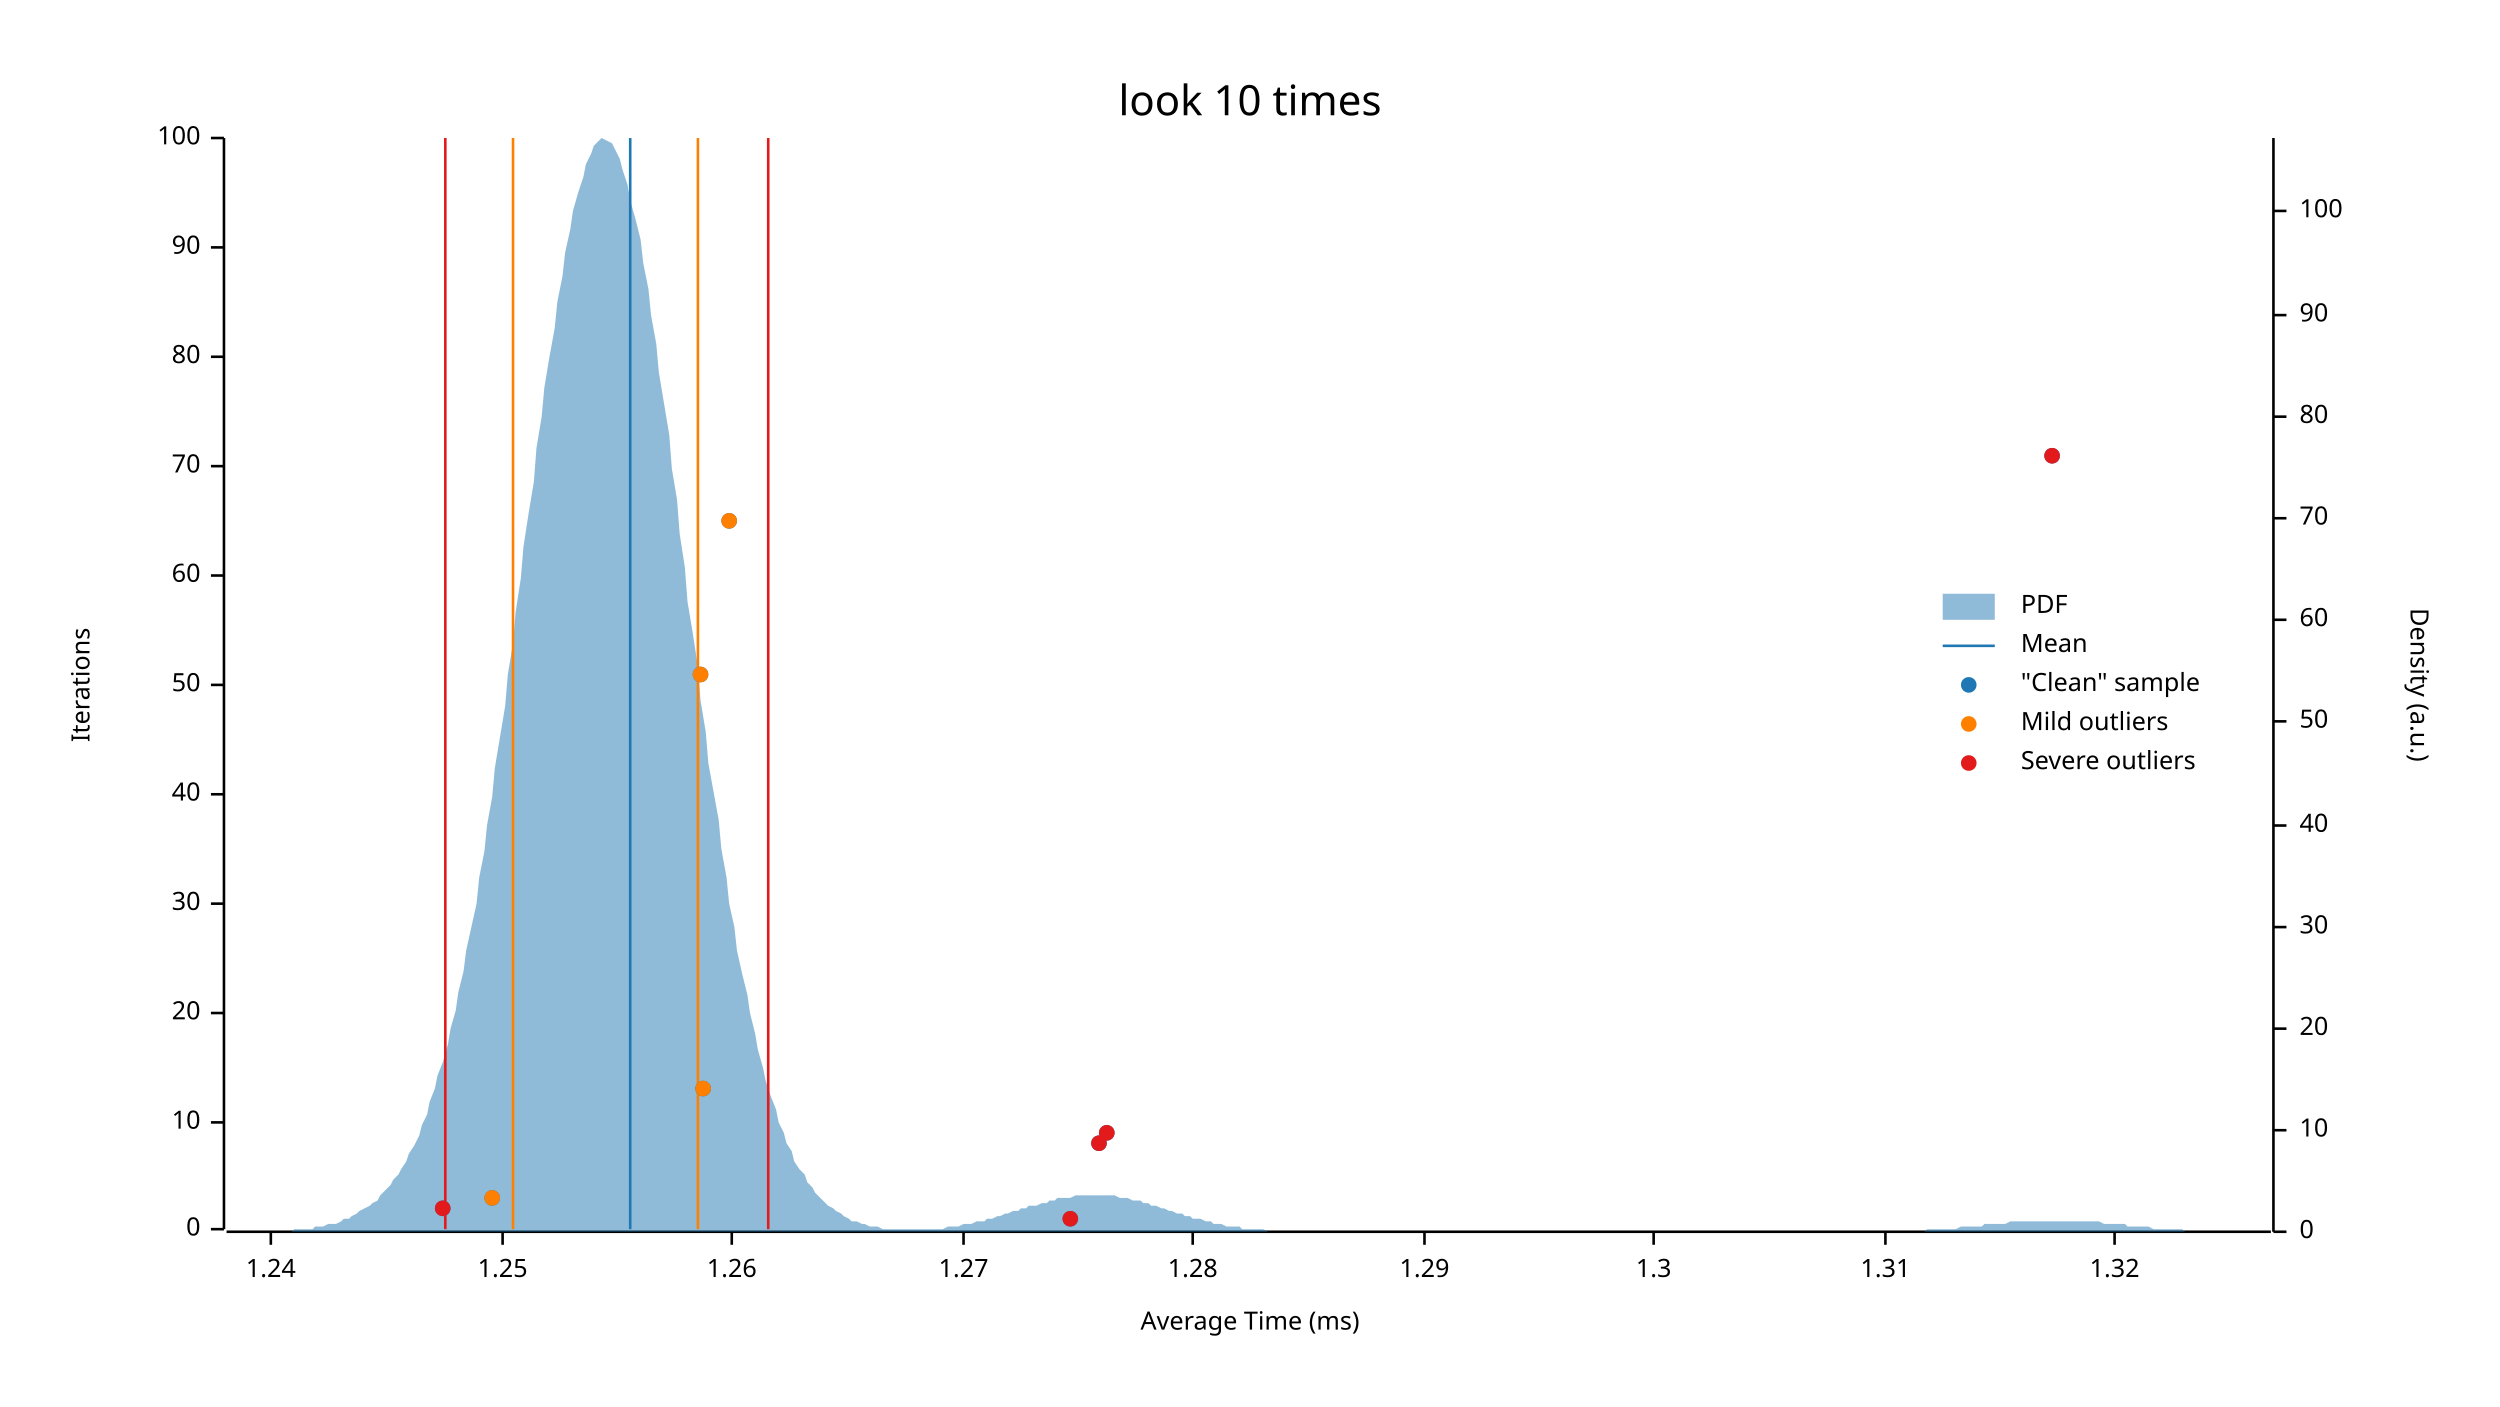
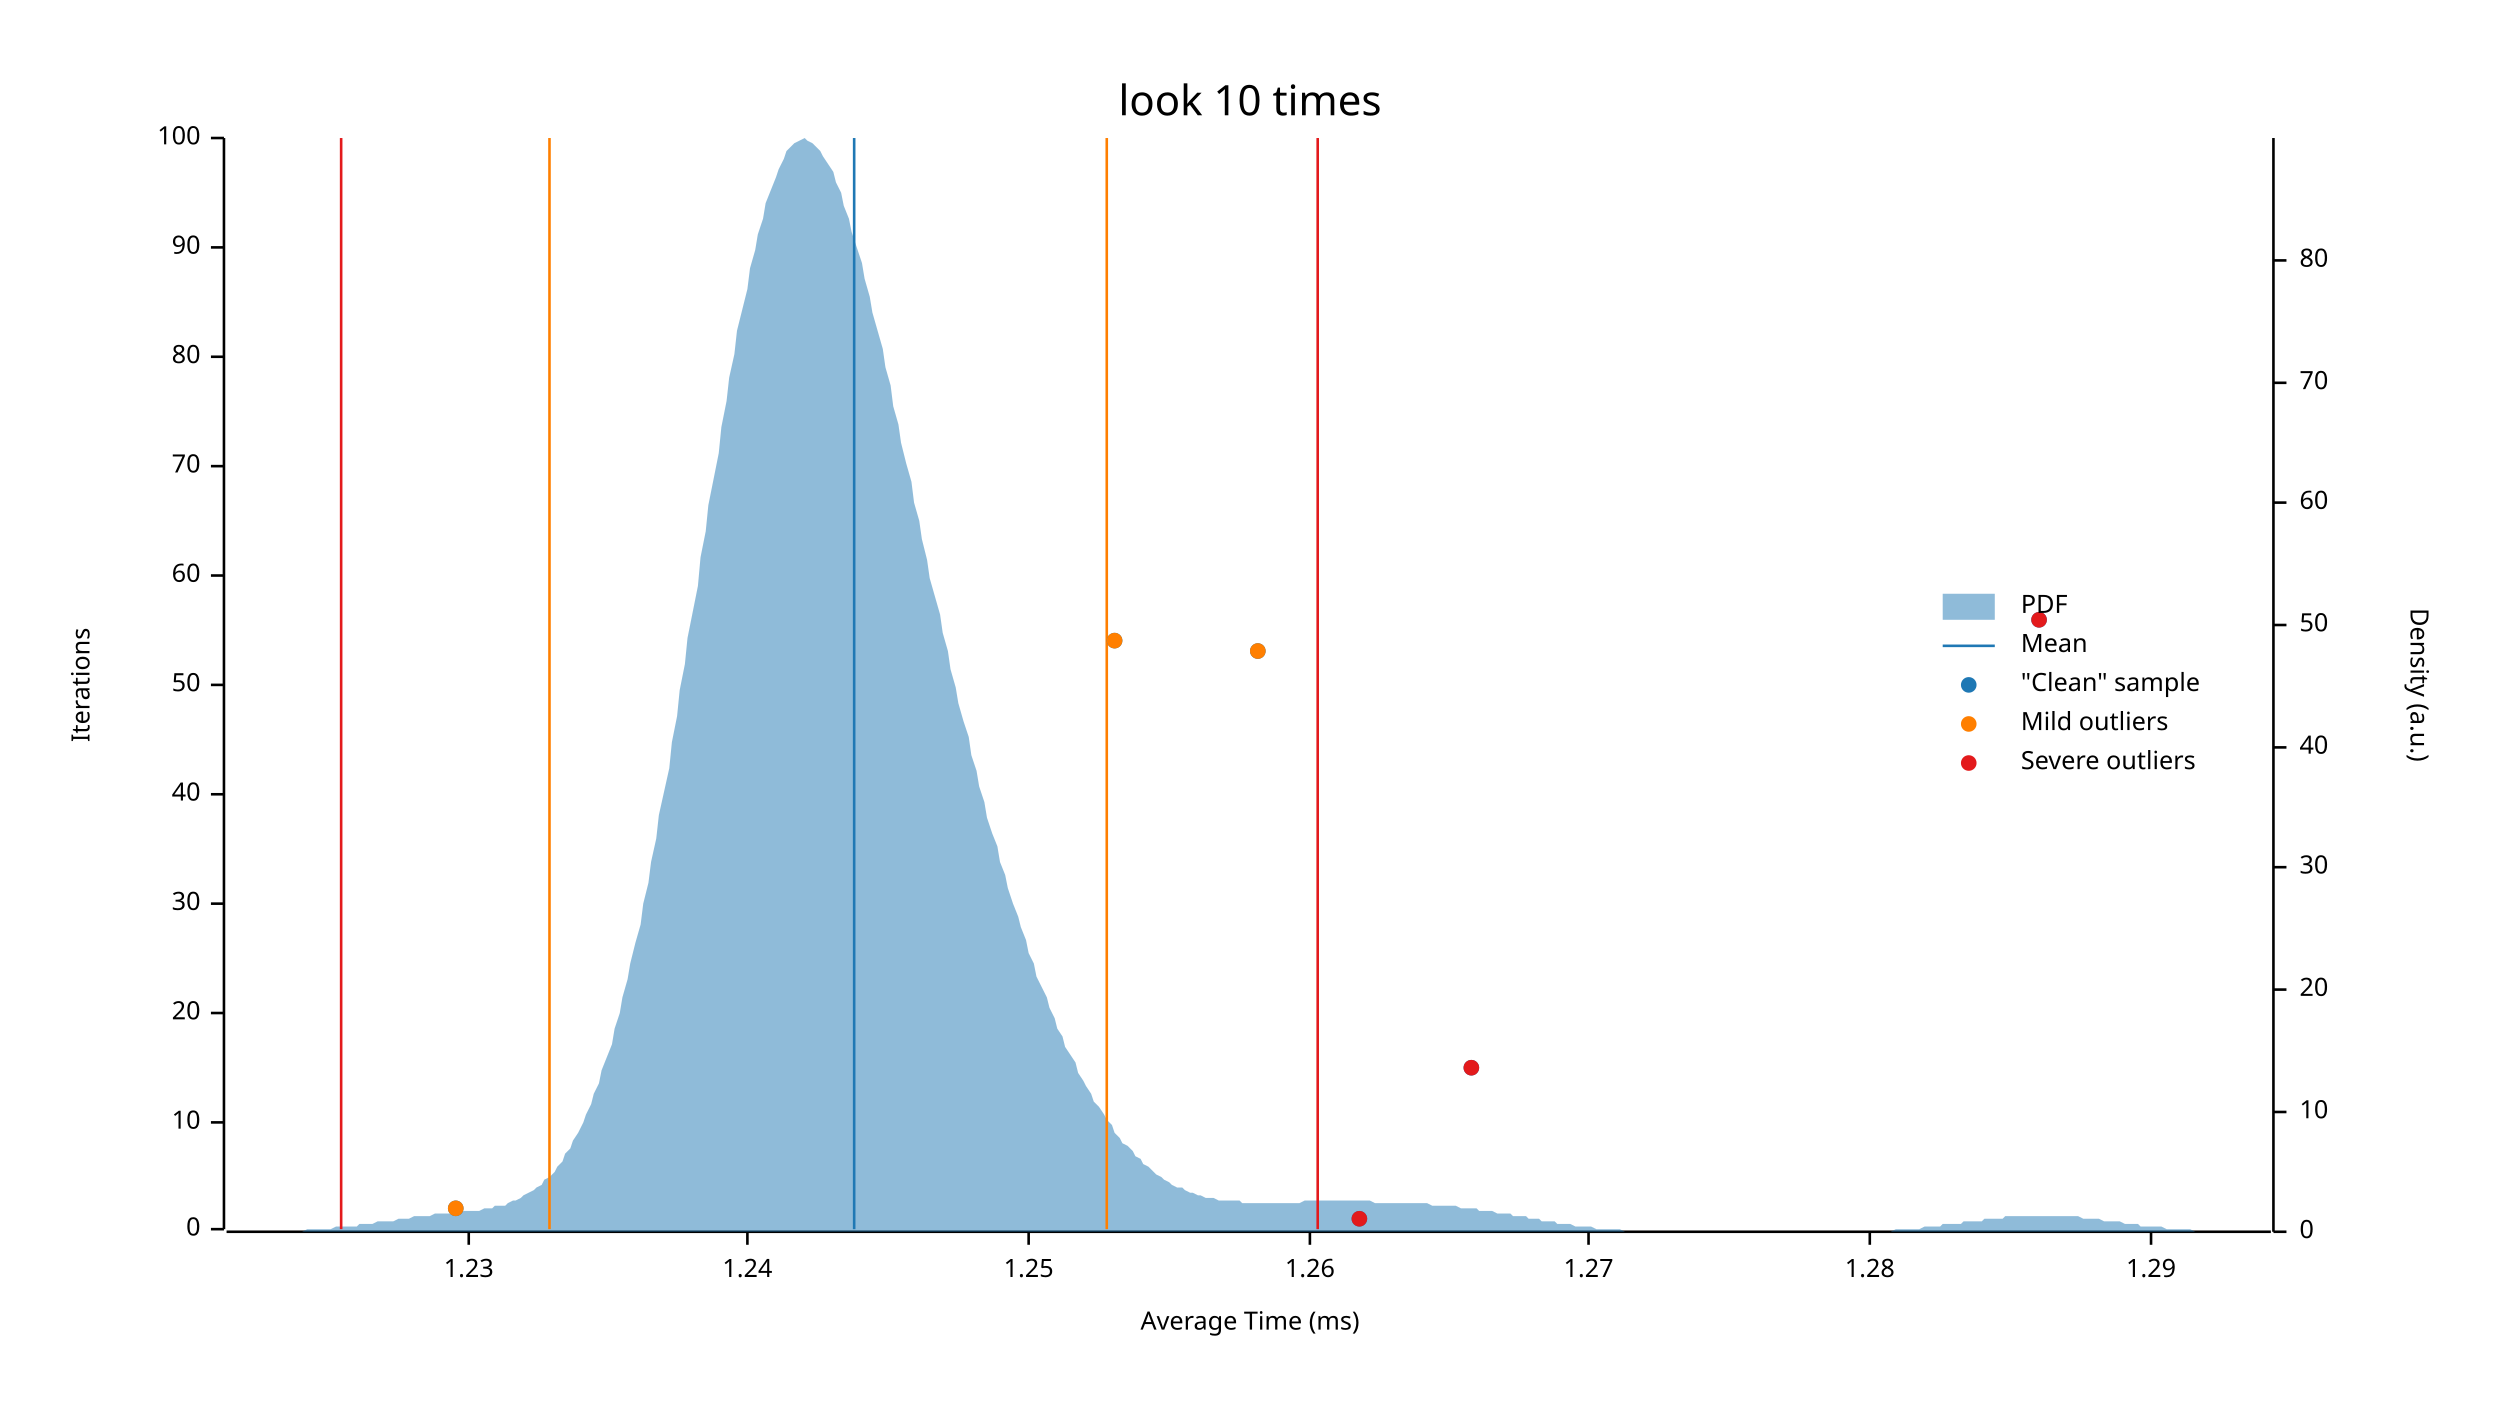
<svg xmlns="http://www.w3.org/2000/svg" width="960" height="540" viewBox="0 0 960 540">
  <text x="480" y="32" dy="0.76em" text-anchor="middle" font-family="sans-serif" font-size="16.129" opacity="1" fill="#000000">
look 10 times
</text>
  <text x="27" y="263" dy="0.76em" text-anchor="middle" font-family="sans-serif" font-size="9.677" opacity="1" fill="#000000" transform="rotate(270, 27, 263)">
Iterations
</text>
  <text x="480" y="513" dy="-0.5ex" text-anchor="middle" font-family="sans-serif" font-size="9.677" opacity="1" fill="#000000">
Average Time (ms)
</text>
  <polyline fill="none" opacity="1" stroke="#000000" stroke-width="1" points="86,53 86,472 " />
  <text x="77" y="472" dy="0.5ex" text-anchor="end" font-family="sans-serif" font-size="9.677" opacity="1" fill="#000000">
0
</text>
  <polyline fill="none" opacity="1" stroke="#000000" stroke-width="1" points="81,472 86,472 " />
  <text x="77" y="431" dy="0.5ex" text-anchor="end" font-family="sans-serif" font-size="9.677" opacity="1" fill="#000000">
10
</text>
  <polyline fill="none" opacity="1" stroke="#000000" stroke-width="1" points="81,431 86,431 " />
  <text x="77" y="389" dy="0.5ex" text-anchor="end" font-family="sans-serif" font-size="9.677" opacity="1" fill="#000000">
20
</text>
  <polyline fill="none" opacity="1" stroke="#000000" stroke-width="1" points="81,389 86,389 " />
  <text x="77" y="347" dy="0.5ex" text-anchor="end" font-family="sans-serif" font-size="9.677" opacity="1" fill="#000000">
30
</text>
  <polyline fill="none" opacity="1" stroke="#000000" stroke-width="1" points="81,347 86,347 " />
  <text x="77" y="305" dy="0.5ex" text-anchor="end" font-family="sans-serif" font-size="9.677" opacity="1" fill="#000000">
40
</text>
  <polyline fill="none" opacity="1" stroke="#000000" stroke-width="1" points="81,305 86,305 " />
  <text x="77" y="263" dy="0.5ex" text-anchor="end" font-family="sans-serif" font-size="9.677" opacity="1" fill="#000000">
50
</text>
  <polyline fill="none" opacity="1" stroke="#000000" stroke-width="1" points="81,263 86,263 " />
  <text x="77" y="221" dy="0.5ex" text-anchor="end" font-family="sans-serif" font-size="9.677" opacity="1" fill="#000000">
60
</text>
  <polyline fill="none" opacity="1" stroke="#000000" stroke-width="1" points="81,221 86,221 " />
  <text x="77" y="179" dy="0.5ex" text-anchor="end" font-family="sans-serif" font-size="9.677" opacity="1" fill="#000000">
70
</text>
  <polyline fill="none" opacity="1" stroke="#000000" stroke-width="1" points="81,179 86,179 " />
  <text x="77" y="137" dy="0.5ex" text-anchor="end" font-family="sans-serif" font-size="9.677" opacity="1" fill="#000000">
80
</text>
  <polyline fill="none" opacity="1" stroke="#000000" stroke-width="1" points="81,137 86,137 " />
  <text x="77" y="95" dy="0.5ex" text-anchor="end" font-family="sans-serif" font-size="9.677" opacity="1" fill="#000000">
90
</text>
  <polyline fill="none" opacity="1" stroke="#000000" stroke-width="1" points="81,95 86,95 " />
  <text x="77" y="53" dy="0.5ex" text-anchor="end" font-family="sans-serif" font-size="9.677" opacity="1" fill="#000000">
100
</text>
  <polyline fill="none" opacity="1" stroke="#000000" stroke-width="1" points="81,53 86,53 " />
  <polyline fill="none" opacity="1" stroke="#000000" stroke-width="1" points="87,473 872,473 " />
-   <text x="104" y="483" dy="0.76em" text-anchor="middle" font-family="sans-serif" font-size="9.677" opacity="1" fill="#000000">
+   <text x="180" y="483" dy="0.76em" text-anchor="middle" font-family="sans-serif" font-size="9.677" opacity="1" fill="#000000">
+ 1.23
+ </text>
+   <polyline fill="none" opacity="1" stroke="#000000" stroke-width="1" points="180,473 180,478 " />
+   <text x="287" y="483" dy="0.76em" text-anchor="middle" font-family="sans-serif" font-size="9.677" opacity="1" fill="#000000">
1.24
</text>
-   <polyline fill="none" opacity="1" stroke="#000000" stroke-width="1" points="104,473 104,478 " />
-   <text x="193" y="483" dy="0.76em" text-anchor="middle" font-family="sans-serif" font-size="9.677" opacity="1" fill="#000000">
+   <polyline fill="none" opacity="1" stroke="#000000" stroke-width="1" points="287,473 287,478 " />
+   <text x="395" y="483" dy="0.76em" text-anchor="middle" font-family="sans-serif" font-size="9.677" opacity="1" fill="#000000">
1.25
</text>
-   <polyline fill="none" opacity="1" stroke="#000000" stroke-width="1" points="193,473 193,478 " />
-   <text x="281" y="483" dy="0.76em" text-anchor="middle" font-family="sans-serif" font-size="9.677" opacity="1" fill="#000000">
+   <polyline fill="none" opacity="1" stroke="#000000" stroke-width="1" points="395,473 395,478 " />
+   <text x="503" y="483" dy="0.76em" text-anchor="middle" font-family="sans-serif" font-size="9.677" opacity="1" fill="#000000">
1.26
</text>
-   <polyline fill="none" opacity="1" stroke="#000000" stroke-width="1" points="281,473 281,478 " />
-   <text x="370" y="483" dy="0.76em" text-anchor="middle" font-family="sans-serif" font-size="9.677" opacity="1" fill="#000000">
+   <polyline fill="none" opacity="1" stroke="#000000" stroke-width="1" points="503,473 503,478 " />
+   <text x="610" y="483" dy="0.76em" text-anchor="middle" font-family="sans-serif" font-size="9.677" opacity="1" fill="#000000">
1.27
</text>
-   <polyline fill="none" opacity="1" stroke="#000000" stroke-width="1" points="370,473 370,478 " />
-   <text x="458" y="483" dy="0.76em" text-anchor="middle" font-family="sans-serif" font-size="9.677" opacity="1" fill="#000000">
+   <polyline fill="none" opacity="1" stroke="#000000" stroke-width="1" points="610,473 610,478 " />
+   <text x="718" y="483" dy="0.76em" text-anchor="middle" font-family="sans-serif" font-size="9.677" opacity="1" fill="#000000">
1.28
</text>
-   <polyline fill="none" opacity="1" stroke="#000000" stroke-width="1" points="458,473 458,478 " />
-   <text x="547" y="483" dy="0.76em" text-anchor="middle" font-family="sans-serif" font-size="9.677" opacity="1" fill="#000000">
+   <polyline fill="none" opacity="1" stroke="#000000" stroke-width="1" points="718,473 718,478 " />
+   <text x="826" y="483" dy="0.76em" text-anchor="middle" font-family="sans-serif" font-size="9.677" opacity="1" fill="#000000">
1.29
</text>
-   <polyline fill="none" opacity="1" stroke="#000000" stroke-width="1" points="547,473 547,478 " />
-   <text x="635" y="483" dy="0.76em" text-anchor="middle" font-family="sans-serif" font-size="9.677" opacity="1" fill="#000000">
- 1.3
- </text>
-   <polyline fill="none" opacity="1" stroke="#000000" stroke-width="1" points="635,473 635,478 " />
-   <text x="724" y="483" dy="0.76em" text-anchor="middle" font-family="sans-serif" font-size="9.677" opacity="1" fill="#000000">
- 1.31
- </text>
-   <polyline fill="none" opacity="1" stroke="#000000" stroke-width="1" points="724,473 724,478 " />
-   <text x="812" y="483" dy="0.76em" text-anchor="middle" font-family="sans-serif" font-size="9.677" opacity="1" fill="#000000">
- 1.32
- </text>
-   <polyline fill="none" opacity="1" stroke="#000000" stroke-width="1" points="812,473 812,478 " />
+   <polyline fill="none" opacity="1" stroke="#000000" stroke-width="1" points="826,473 826,478 " />
  <text x="933" y="263" dy="0.76em" text-anchor="middle" font-family="sans-serif" font-size="9.677" opacity="1" fill="#000000" transform="rotate(90, 933, 263)">
Density (a.u.)
</text>
  <polyline fill="none" opacity="1" stroke="#000000" stroke-width="1" points="873,53 873,473 " />
  <text x="883" y="473" dy="0.5ex" text-anchor="start" font-family="sans-serif" font-size="9.677" opacity="1" fill="#000000">
0
</text>
  <polyline fill="none" opacity="1" stroke="#000000" stroke-width="1" points="873,473 878,473 " />
-   <text x="883" y="434" dy="0.5ex" text-anchor="start" font-family="sans-serif" font-size="9.677" opacity="1" fill="#000000">
+   <text x="883" y="427" dy="0.5ex" text-anchor="start" font-family="sans-serif" font-size="9.677" opacity="1" fill="#000000">
10
</text>
-   <polyline fill="none" opacity="1" stroke="#000000" stroke-width="1" points="873,434 878,434 " />
-   <text x="883" y="395" dy="0.5ex" text-anchor="start" font-family="sans-serif" font-size="9.677" opacity="1" fill="#000000">
+   <polyline fill="none" opacity="1" stroke="#000000" stroke-width="1" points="873,427 878,427 " />
+   <text x="883" y="380" dy="0.5ex" text-anchor="start" font-family="sans-serif" font-size="9.677" opacity="1" fill="#000000">
20
</text>
-   <polyline fill="none" opacity="1" stroke="#000000" stroke-width="1" points="873,395 878,395 " />
-   <text x="883" y="356" dy="0.5ex" text-anchor="start" font-family="sans-serif" font-size="9.677" opacity="1" fill="#000000">
+   <polyline fill="none" opacity="1" stroke="#000000" stroke-width="1" points="873,380 878,380 " />
+   <text x="883" y="333" dy="0.5ex" text-anchor="start" font-family="sans-serif" font-size="9.677" opacity="1" fill="#000000">
30
</text>
-   <polyline fill="none" opacity="1" stroke="#000000" stroke-width="1" points="873,356 878,356 " />
-   <text x="883" y="317" dy="0.5ex" text-anchor="start" font-family="sans-serif" font-size="9.677" opacity="1" fill="#000000">
+   <polyline fill="none" opacity="1" stroke="#000000" stroke-width="1" points="873,333 878,333 " />
+   <text x="883" y="287" dy="0.5ex" text-anchor="start" font-family="sans-serif" font-size="9.677" opacity="1" fill="#000000">
40
</text>
-   <polyline fill="none" opacity="1" stroke="#000000" stroke-width="1" points="873,317 878,317 " />
-   <text x="883" y="277" dy="0.5ex" text-anchor="start" font-family="sans-serif" font-size="9.677" opacity="1" fill="#000000">
+   <polyline fill="none" opacity="1" stroke="#000000" stroke-width="1" points="873,287 878,287 " />
+   <text x="883" y="240" dy="0.5ex" text-anchor="start" font-family="sans-serif" font-size="9.677" opacity="1" fill="#000000">
50
</text>
-   <polyline fill="none" opacity="1" stroke="#000000" stroke-width="1" points="873,277 878,277 " />
-   <text x="883" y="238" dy="0.5ex" text-anchor="start" font-family="sans-serif" font-size="9.677" opacity="1" fill="#000000">
+   <polyline fill="none" opacity="1" stroke="#000000" stroke-width="1" points="873,240 878,240 " />
+   <text x="883" y="193" dy="0.5ex" text-anchor="start" font-family="sans-serif" font-size="9.677" opacity="1" fill="#000000">
60
</text>
-   <polyline fill="none" opacity="1" stroke="#000000" stroke-width="1" points="873,238 878,238 " />
-   <text x="883" y="199" dy="0.5ex" text-anchor="start" font-family="sans-serif" font-size="9.677" opacity="1" fill="#000000">
+   <polyline fill="none" opacity="1" stroke="#000000" stroke-width="1" points="873,193 878,193 " />
+   <text x="883" y="147" dy="0.5ex" text-anchor="start" font-family="sans-serif" font-size="9.677" opacity="1" fill="#000000">
70
</text>
-   <polyline fill="none" opacity="1" stroke="#000000" stroke-width="1" points="873,199 878,199 " />
-   <text x="883" y="160" dy="0.5ex" text-anchor="start" font-family="sans-serif" font-size="9.677" opacity="1" fill="#000000">
+   <polyline fill="none" opacity="1" stroke="#000000" stroke-width="1" points="873,147 878,147 " />
+   <text x="883" y="100" dy="0.5ex" text-anchor="start" font-family="sans-serif" font-size="9.677" opacity="1" fill="#000000">
80
</text>
-   <polyline fill="none" opacity="1" stroke="#000000" stroke-width="1" points="873,160 878,160 " />
-   <text x="883" y="121" dy="0.5ex" text-anchor="start" font-family="sans-serif" font-size="9.677" opacity="1" fill="#000000">
- 90
- </text>
-   <polyline fill="none" opacity="1" stroke="#000000" stroke-width="1" points="873,121 878,121 " />
-   <text x="883" y="81" dy="0.5ex" text-anchor="start" font-family="sans-serif" font-size="9.677" opacity="1" fill="#000000">
- 100
- </text>
-   <polyline fill="none" opacity="1" stroke="#000000" stroke-width="1" points="873,81 878,81 " />
-   <polygon opacity="0.5" fill="#1F78B4" points="87,473 88,473 90,473 91,473 93,473 94,473 96,473 98,473 99,473 101,473 102,473 104,473 105,473 107,473 109,473 110,473 112,473 113,472 115,472 116,472 118,472 120,472 121,471 123,471 124,471 126,470 127,470 129,470 131,469 132,468 134,468 135,467 137,466 138,465 140,464 142,463 143,462 145,461 146,459 148,457 150,455 151,453 153,451 154,449 156,446 157,443 159,440 161,436 162,432 164,428 165,423 167,418 168,413 170,408 172,401 173,395 175,388 176,381 178,373 179,365 181,356 183,347 184,337 186,327 187,317 189,306 190,295 192,283 194,271 195,259 197,247 198,235 200,222 201,210 203,197 205,185 206,172 208,160 209,149 211,137 213,126 214,116 216,106 217,97 219,88 220,81 222,74 224,68 225,63 227,59 228,56 230,54 231,53 233,54 235,55 236,57 238,61 239,65 241,71 242,77 244,84 246,92 247,101 249,111 250,121 252,132 253,143 255,155 257,167 258,180 260,192 261,205 263,218 264,231 266,243 268,256 269,269 271,281 272,293 274,304 276,315 277,326 279,337 280,347 282,356 283,365 285,374 287,382 288,389 290,397 291,403 293,410 294,415 296,421 298,426 299,431 301,435 302,439 304,442 305,446 307,449 309,451 310,454 312,456 313,458 315,460 316,461 318,463 320,464 321,465 323,466 324,467 326,468 327,469 329,469 331,470 332,470 334,471 335,471 337,471 339,472 340,472 342,472 343,472 345,472 346,472 348,472 350,472 351,472 353,472 354,472 356,472 357,472 359,472 361,472 362,472 364,471 365,471 367,471 368,471 370,470 372,470 373,470 375,469 376,469 378,469 379,468 381,468 383,467 384,467 386,466 387,466 389,465 391,465 392,464 394,464 395,463 397,463 398,463 400,462 402,462 403,461 405,461 406,460 408,460 409,460 411,460 413,459 414,459 416,459 417,459 419,459 420,459 422,459 424,459 425,459 427,459 428,459 430,460 431,460 433,460 435,461 436,461 438,461 439,462 441,462 442,463 444,463 446,464 447,464 449,465 450,465 452,466 454,466 455,467 457,467 458,468 460,468 461,468 463,469 465,469 466,470 468,470 469,470 471,471 472,471 474,471 476,471 477,472 479,472 480,472 482,472 483,472 485,472 487,473 488,473 490,473 491,473 493,473 494,473 496,473 498,473 499,473 501,473 502,473 504,473 505,473 507,473 509,473 510,473 512,473 513,473 515,473 517,473 518,473 520,473 521,473 523,473 524,473 526,473 528,473 529,473 531,473 532,473 534,473 535,473 537,473 539,473 540,473 542,473 543,473 545,473 546,473 548,473 550,473 551,473 553,473 554,473 556,473 557,473 559,473 561,473 562,473 564,473 565,473 567,473 568,473 570,473 572,473 573,473 575,473 576,473 578,473 580,473 581,473 583,473 584,473 586,473 587,473 589,473 591,473 592,473 594,473 595,473 597,473 598,473 600,473 602,473 603,473 605,473 606,473 608,473 609,473 611,473 613,473 614,473 616,473 617,473 619,473 620,473 622,473 624,473 625,473 627,473 628,473 630,473 632,473 633,473 635,473 636,473 638,473 639,473 641,473 643,473 644,473 646,473 647,473 649,473 650,473 652,473 654,473 655,473 657,473 658,473 660,473 661,473 663,473 665,473 666,473 668,473 669,473 671,473 672,473 674,473 676,473 677,473 679,473 680,473 682,473 683,473 685,473 687,473 688,473 690,473 691,473 693,473 695,473 696,473 698,473 699,473 701,473 702,473 704,473 706,473 707,473 709,473 710,473 712,473 713,473 715,473 717,473 718,473 720,473 721,473 723,473 724,473 726,473 728,473 729,473 731,473 732,473 734,473 735,473 737,473 739,473 740,472 742,472 743,472 745,472 746,472 748,472 750,472 751,472 753,471 754,471 756,471 758,471 759,471 761,471 762,470 764,470 765,470 767,470 769,470 770,470 772,469 773,469 775,469 776,469 778,469 780,469 781,469 783,469 784,469 786,469 787,469 789,469 791,469 792,469 794,469 795,469 797,469 798,469 800,469 802,469 803,469 805,469 806,469 808,470 809,470 811,470 813,470 814,470 816,470 817,471 819,471 821,471 822,471 824,471 825,471 827,472 828,472 830,472 832,472 833,472 835,472 836,472 838,472 839,473 841,473 843,473 844,473 846,473 847,473 849,473 850,473 852,473 854,473 855,473 857,473 858,473 860,473 861,473 863,473 865,473 866,473 868,473 869,473 871,473 873,473 873,473 87,473 " />
-   <polyline fill="none" opacity="1" stroke="#1F78B4" stroke-width="1" points="242,472 242,53 " />
-   <polyline fill="none" opacity="1" stroke="#FF7F00" stroke-width="1" points="197,472 197,53 " />
-   <polyline fill="none" opacity="1" stroke="#FF7F00" stroke-width="1" points="268,472 268,53 " />
-   <polyline fill="none" opacity="1" stroke="#E31A1C" stroke-width="1" points="171,472 171,53 " />
-   <polyline fill="none" opacity="1" stroke="#E31A1C" stroke-width="1" points="295,472 295,53 " />
-   <circle cx="411" cy="468" r="3" opacity="1" fill="#1F78B4" stroke="none" stroke-width="1" />
-   <circle cx="170" cy="464" r="3" opacity="1" fill="#1F78B4" stroke="none" stroke-width="1" />
-   <circle cx="189" cy="460" r="3" opacity="1" fill="#1F78B4" stroke="none" stroke-width="1" />
-   <circle cx="422" cy="439" r="3" opacity="1" fill="#1F78B4" stroke="none" stroke-width="1" />
-   <circle cx="425" cy="435" r="3" opacity="1" fill="#1F78B4" stroke="none" stroke-width="1" />
-   <circle cx="270" cy="418" r="3" opacity="1" fill="#1F78B4" stroke="none" stroke-width="1" />
-   <circle cx="269" cy="259" r="3" opacity="1" fill="#1F78B4" stroke="none" stroke-width="1" />
-   <circle cx="280" cy="200" r="3" opacity="1" fill="#1F78B4" stroke="none" stroke-width="1" />
-   <circle cx="788" cy="175" r="3" opacity="1" fill="#1F78B4" stroke="none" stroke-width="1" />
-   <circle cx="189" cy="460" r="3" opacity="1" fill="#FF7F00" stroke="none" stroke-width="1" />
-   <circle cx="270" cy="418" r="3" opacity="1" fill="#FF7F00" stroke="none" stroke-width="1" />
-   <circle cx="269" cy="259" r="3" opacity="1" fill="#FF7F00" stroke="none" stroke-width="1" />
-   <circle cx="280" cy="200" r="3" opacity="1" fill="#FF7F00" stroke="none" stroke-width="1" />
-   <circle cx="411" cy="468" r="3" opacity="1" fill="#E31A1C" stroke="none" stroke-width="1" />
-   <circle cx="170" cy="464" r="3" opacity="1" fill="#E31A1C" stroke="none" stroke-width="1" />
-   <circle cx="422" cy="439" r="3" opacity="1" fill="#E31A1C" stroke="none" stroke-width="1" />
-   <circle cx="425" cy="435" r="3" opacity="1" fill="#E31A1C" stroke="none" stroke-width="1" />
-   <circle cx="788" cy="175" r="3" opacity="1" fill="#E31A1C" stroke="none" stroke-width="1" />
+   <polyline fill="none" opacity="1" stroke="#000000" stroke-width="1" points="873,100 878,100 " />
+   <polygon opacity="0.5" fill="#1F78B4" points="87,473 88,473 90,473 91,473 93,473 94,473 96,473 98,473 99,473 101,473 102,473 104,473 105,473 107,473 109,473 110,473 112,473 113,473 115,473 116,473 118,472 120,472 121,472 123,472 124,472 126,472 127,472 129,471 131,471 132,471 134,471 135,471 137,471 138,470 140,470 142,470 143,470 145,469 146,469 148,469 150,469 151,469 153,468 154,468 156,468 157,468 159,467 161,467 162,467 164,467 165,467 167,466 168,466 170,466 172,466 173,466 175,466 176,466 178,465 179,465 181,465 183,465 184,465 186,464 187,464 189,464 190,463 192,463 194,463 195,462 197,461 198,461 200,460 201,459 203,458 205,457 206,456 208,455 209,453 211,452 213,450 214,448 216,446 217,443 219,441 220,438 222,435 224,431 225,428 227,424 228,420 230,416 231,411 233,406 235,401 236,395 238,389 239,383 241,376 242,370 244,362 246,355 247,347 249,339 250,331 252,322 253,313 255,304 257,295 258,285 260,275 261,265 263,255 264,245 266,235 268,225 269,214 271,204 272,194 274,184 276,174 277,164 279,154 280,145 282,136 283,127 285,119 287,111 288,103 290,96 291,90 293,84 294,78 296,73 298,68 299,65 301,61 302,58 304,56 305,55 307,54 309,53 310,54 312,55 313,56 315,58 316,60 318,63 320,66 321,70 323,74 324,79 326,84 327,89 329,95 331,101 332,107 334,114 335,120 337,127 339,134 340,141 342,148 343,156 345,163 346,170 348,178 350,185 351,193 353,200 354,207 356,215 357,222 359,229 361,236 362,243 364,250 365,257 367,264 368,270 370,277 372,283 373,290 375,296 376,302 378,308 379,314 381,320 383,325 384,331 386,336 387,341 389,347 391,352 392,356 394,361 395,366 397,370 398,375 400,379 402,383 403,387 405,391 406,395 408,398 409,402 411,405 413,408 414,412 416,415 417,417 419,420 420,423 422,425 424,428 425,430 427,432 428,435 430,437 431,439 433,440 435,442 436,444 438,445 439,447 441,448 442,449 444,451 446,452 447,453 449,454 450,455 452,456 454,456 455,457 457,458 458,458 460,459 461,459 463,460 465,460 466,460 468,461 469,461 471,461 472,461 474,461 476,461 477,462 479,462 480,462 482,462 483,462 485,462 487,462 488,462 490,462 491,462 493,462 494,462 496,462 498,462 499,462 501,461 502,461 504,461 505,461 507,461 509,461 510,461 512,461 513,461 515,461 517,461 518,461 520,461 521,461 523,461 524,461 526,461 528,462 529,462 531,462 532,462 534,462 535,462 537,462 539,462 540,462 542,462 543,462 545,462 546,462 548,462 550,463 551,463 553,463 554,463 556,463 557,463 559,463 561,464 562,464 564,464 565,464 567,464 568,465 570,465 572,465 573,465 575,466 576,466 578,466 580,466 581,467 583,467 584,467 586,467 587,468 589,468 591,468 592,469 594,469 595,469 597,469 598,470 600,470 602,470 603,470 605,471 606,471 608,471 609,471 611,471 613,472 614,472 616,472 617,472 619,472 620,472 622,472 624,473 625,473 627,473 628,473 630,473 632,473 633,473 635,473 636,473 638,473 639,473 641,473 643,473 644,473 646,473 647,473 649,473 650,473 652,473 654,473 655,473 657,473 658,473 660,473 661,473 663,473 665,473 666,473 668,473 669,473 671,473 672,473 674,473 676,473 677,473 679,473 680,473 682,473 683,473 685,473 687,473 688,473 690,473 691,473 693,473 695,473 696,473 698,473 699,473 701,473 702,473 704,473 706,473 707,473 709,473 710,473 712,473 713,473 715,473 717,473 718,473 720,473 721,473 723,473 724,473 726,473 728,472 729,472 731,472 732,472 734,472 735,472 737,472 739,471 740,471 742,471 743,471 745,471 746,470 748,470 750,470 751,470 753,470 754,469 756,469 758,469 759,469 761,469 762,468 764,468 765,468 767,468 769,468 770,467 772,467 773,467 775,467 776,467 778,467 780,467 781,467 783,467 784,467 786,467 787,467 789,467 791,467 792,467 794,467 795,467 797,467 798,467 800,468 802,468 803,468 805,468 806,468 808,469 809,469 811,469 813,469 814,469 816,470 817,470 819,470 821,470 822,471 824,471 825,471 827,471 828,471 830,471 832,472 833,472 835,472 836,472 838,472 839,472 841,472 843,473 844,473 846,473 847,473 849,473 850,473 852,473 854,473 855,473 857,473 858,473 860,473 861,473 863,473 865,473 866,473 868,473 869,473 871,473 873,473 873,473 87,473 " />
+   <polyline fill="none" opacity="1" stroke="#1F78B4" stroke-width="1" points="328,472 328,53 " />
+   <polyline fill="none" opacity="1" stroke="#FF7F00" stroke-width="1" points="211,472 211,53 " />
+   <polyline fill="none" opacity="1" stroke="#FF7F00" stroke-width="1" points="425,472 425,53 " />
+   <polyline fill="none" opacity="1" stroke="#E31A1C" stroke-width="1" points="131,472 131,53 " />
+   <polyline fill="none" opacity="1" stroke="#E31A1C" stroke-width="1" points="506,472 506,53 " />
+   <circle cx="522" cy="468" r="3" opacity="1" fill="#1F78B4" stroke="none" stroke-width="1" />
+   <circle cx="175" cy="464" r="3" opacity="1" fill="#1F78B4" stroke="none" stroke-width="1" />
+   <circle cx="565" cy="410" r="3" opacity="1" fill="#1F78B4" stroke="none" stroke-width="1" />
+   <circle cx="483" cy="250" r="3" opacity="1" fill="#1F78B4" stroke="none" stroke-width="1" />
+   <circle cx="428" cy="246" r="3" opacity="1" fill="#1F78B4" stroke="none" stroke-width="1" />
+   <circle cx="783" cy="238" r="3" opacity="1" fill="#1F78B4" stroke="none" stroke-width="1" />
+   <circle cx="175" cy="464" r="3" opacity="1" fill="#FF7F00" stroke="none" stroke-width="1" />
+   <circle cx="483" cy="250" r="3" opacity="1" fill="#FF7F00" stroke="none" stroke-width="1" />
+   <circle cx="428" cy="246" r="3" opacity="1" fill="#FF7F00" stroke="none" stroke-width="1" />
+   <circle cx="522" cy="468" r="3" opacity="1" fill="#E31A1C" stroke="none" stroke-width="1" />
+   <circle cx="565" cy="410" r="3" opacity="1" fill="#E31A1C" stroke="none" stroke-width="1" />
+   <circle cx="783" cy="238" r="3" opacity="1" fill="#E31A1C" stroke="none" stroke-width="1" />
  <text x="776" y="228" dy="0.76em" text-anchor="start" font-family="sans-serif" font-size="9.677" opacity="1" fill="#000000">
PDF
</text>
  <text x="776" y="243" dy="0.76em" text-anchor="start" font-family="sans-serif" font-size="9.677" opacity="1" fill="#000000">
Mean
</text>
  <text x="776" y="258" dy="0.76em" text-anchor="start" font-family="sans-serif" font-size="9.677" opacity="1" fill="#000000">
"Clean" sample
</text>
  <text x="776" y="273" dy="0.76em" text-anchor="start" font-family="sans-serif" font-size="9.677" opacity="1" fill="#000000">
Mild outliers
</text>
  <text x="776" y="288" dy="0.76em" text-anchor="start" font-family="sans-serif" font-size="9.677" opacity="1" fill="#000000">
Severe outliers
</text>
  <rect x="746" y="228" width="20" height="10" opacity="0.5" fill="#1F78B4" stroke="none" />
  <polyline fill="none" opacity="1" stroke="#1F78B4" stroke-width="1" points="746,248 766,248 " />
  <circle cx="756" cy="263" r="3" opacity="1" fill="#1F78B4" stroke="none" stroke-width="1" />
  <circle cx="756" cy="278" r="3" opacity="1" fill="#FF7F00" stroke="none" stroke-width="1" />
  <circle cx="756" cy="293" r="3" opacity="1" fill="#E31A1C" stroke="none" stroke-width="1" />
</svg>
